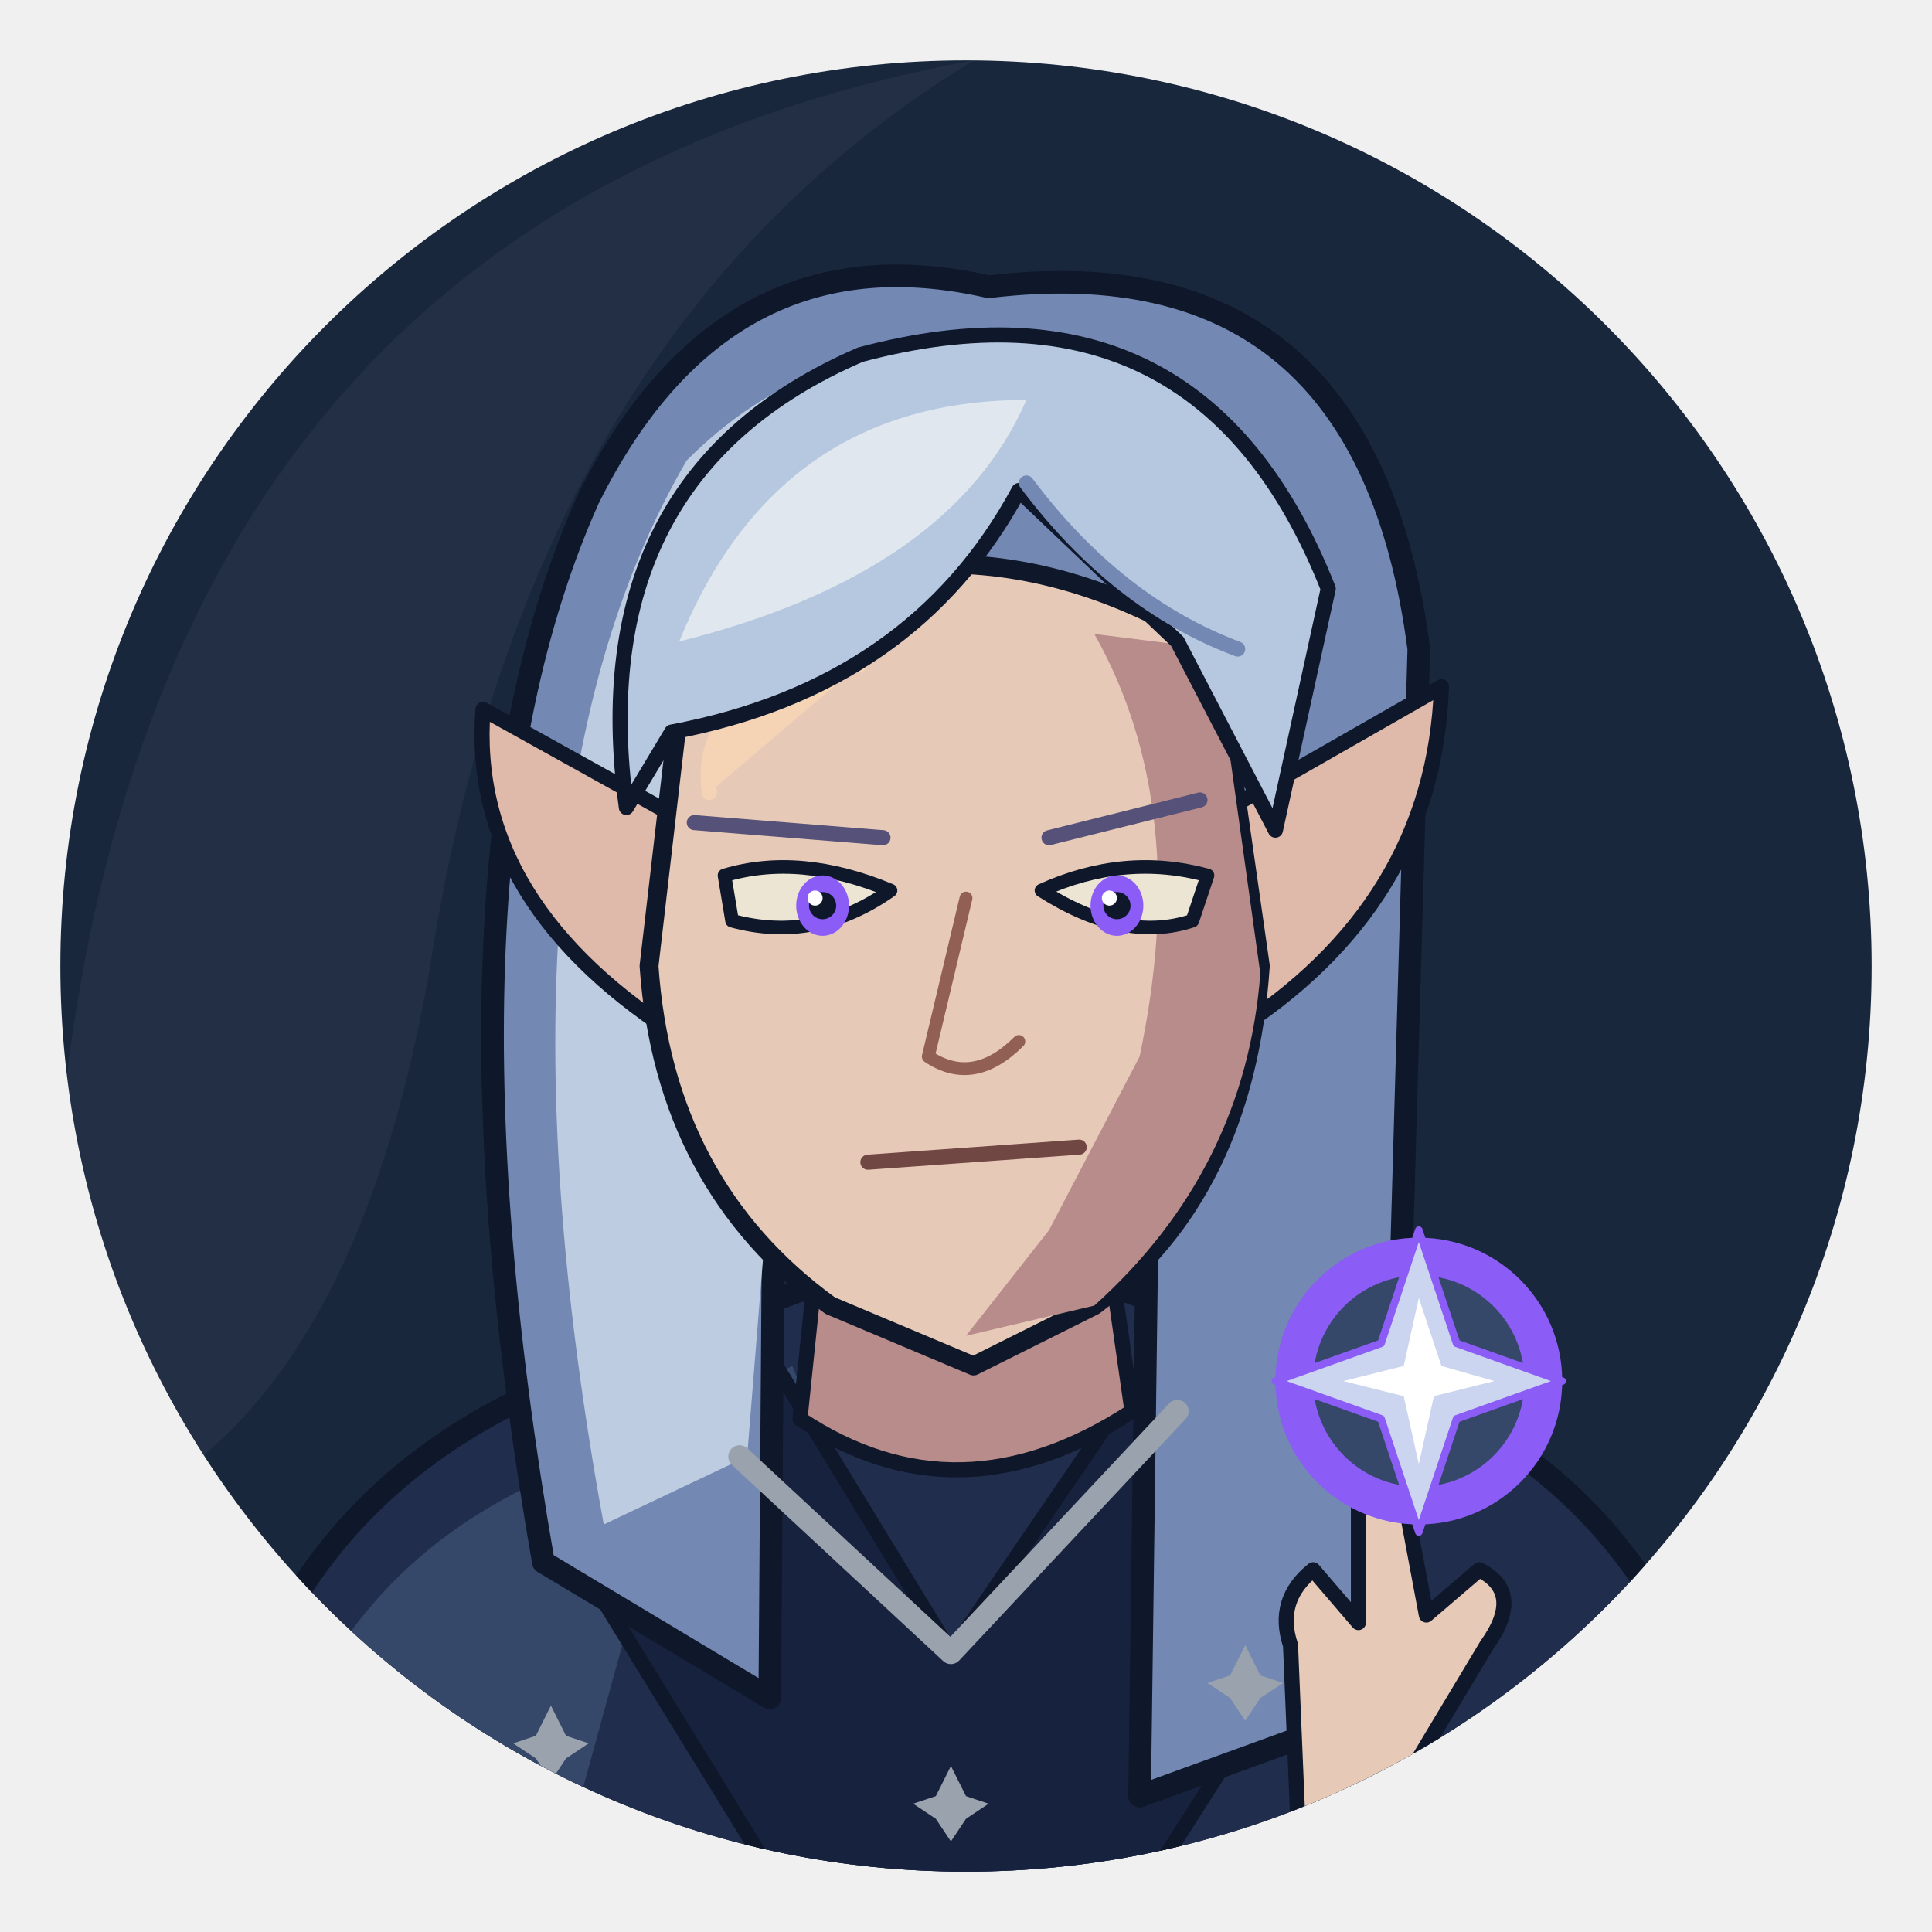
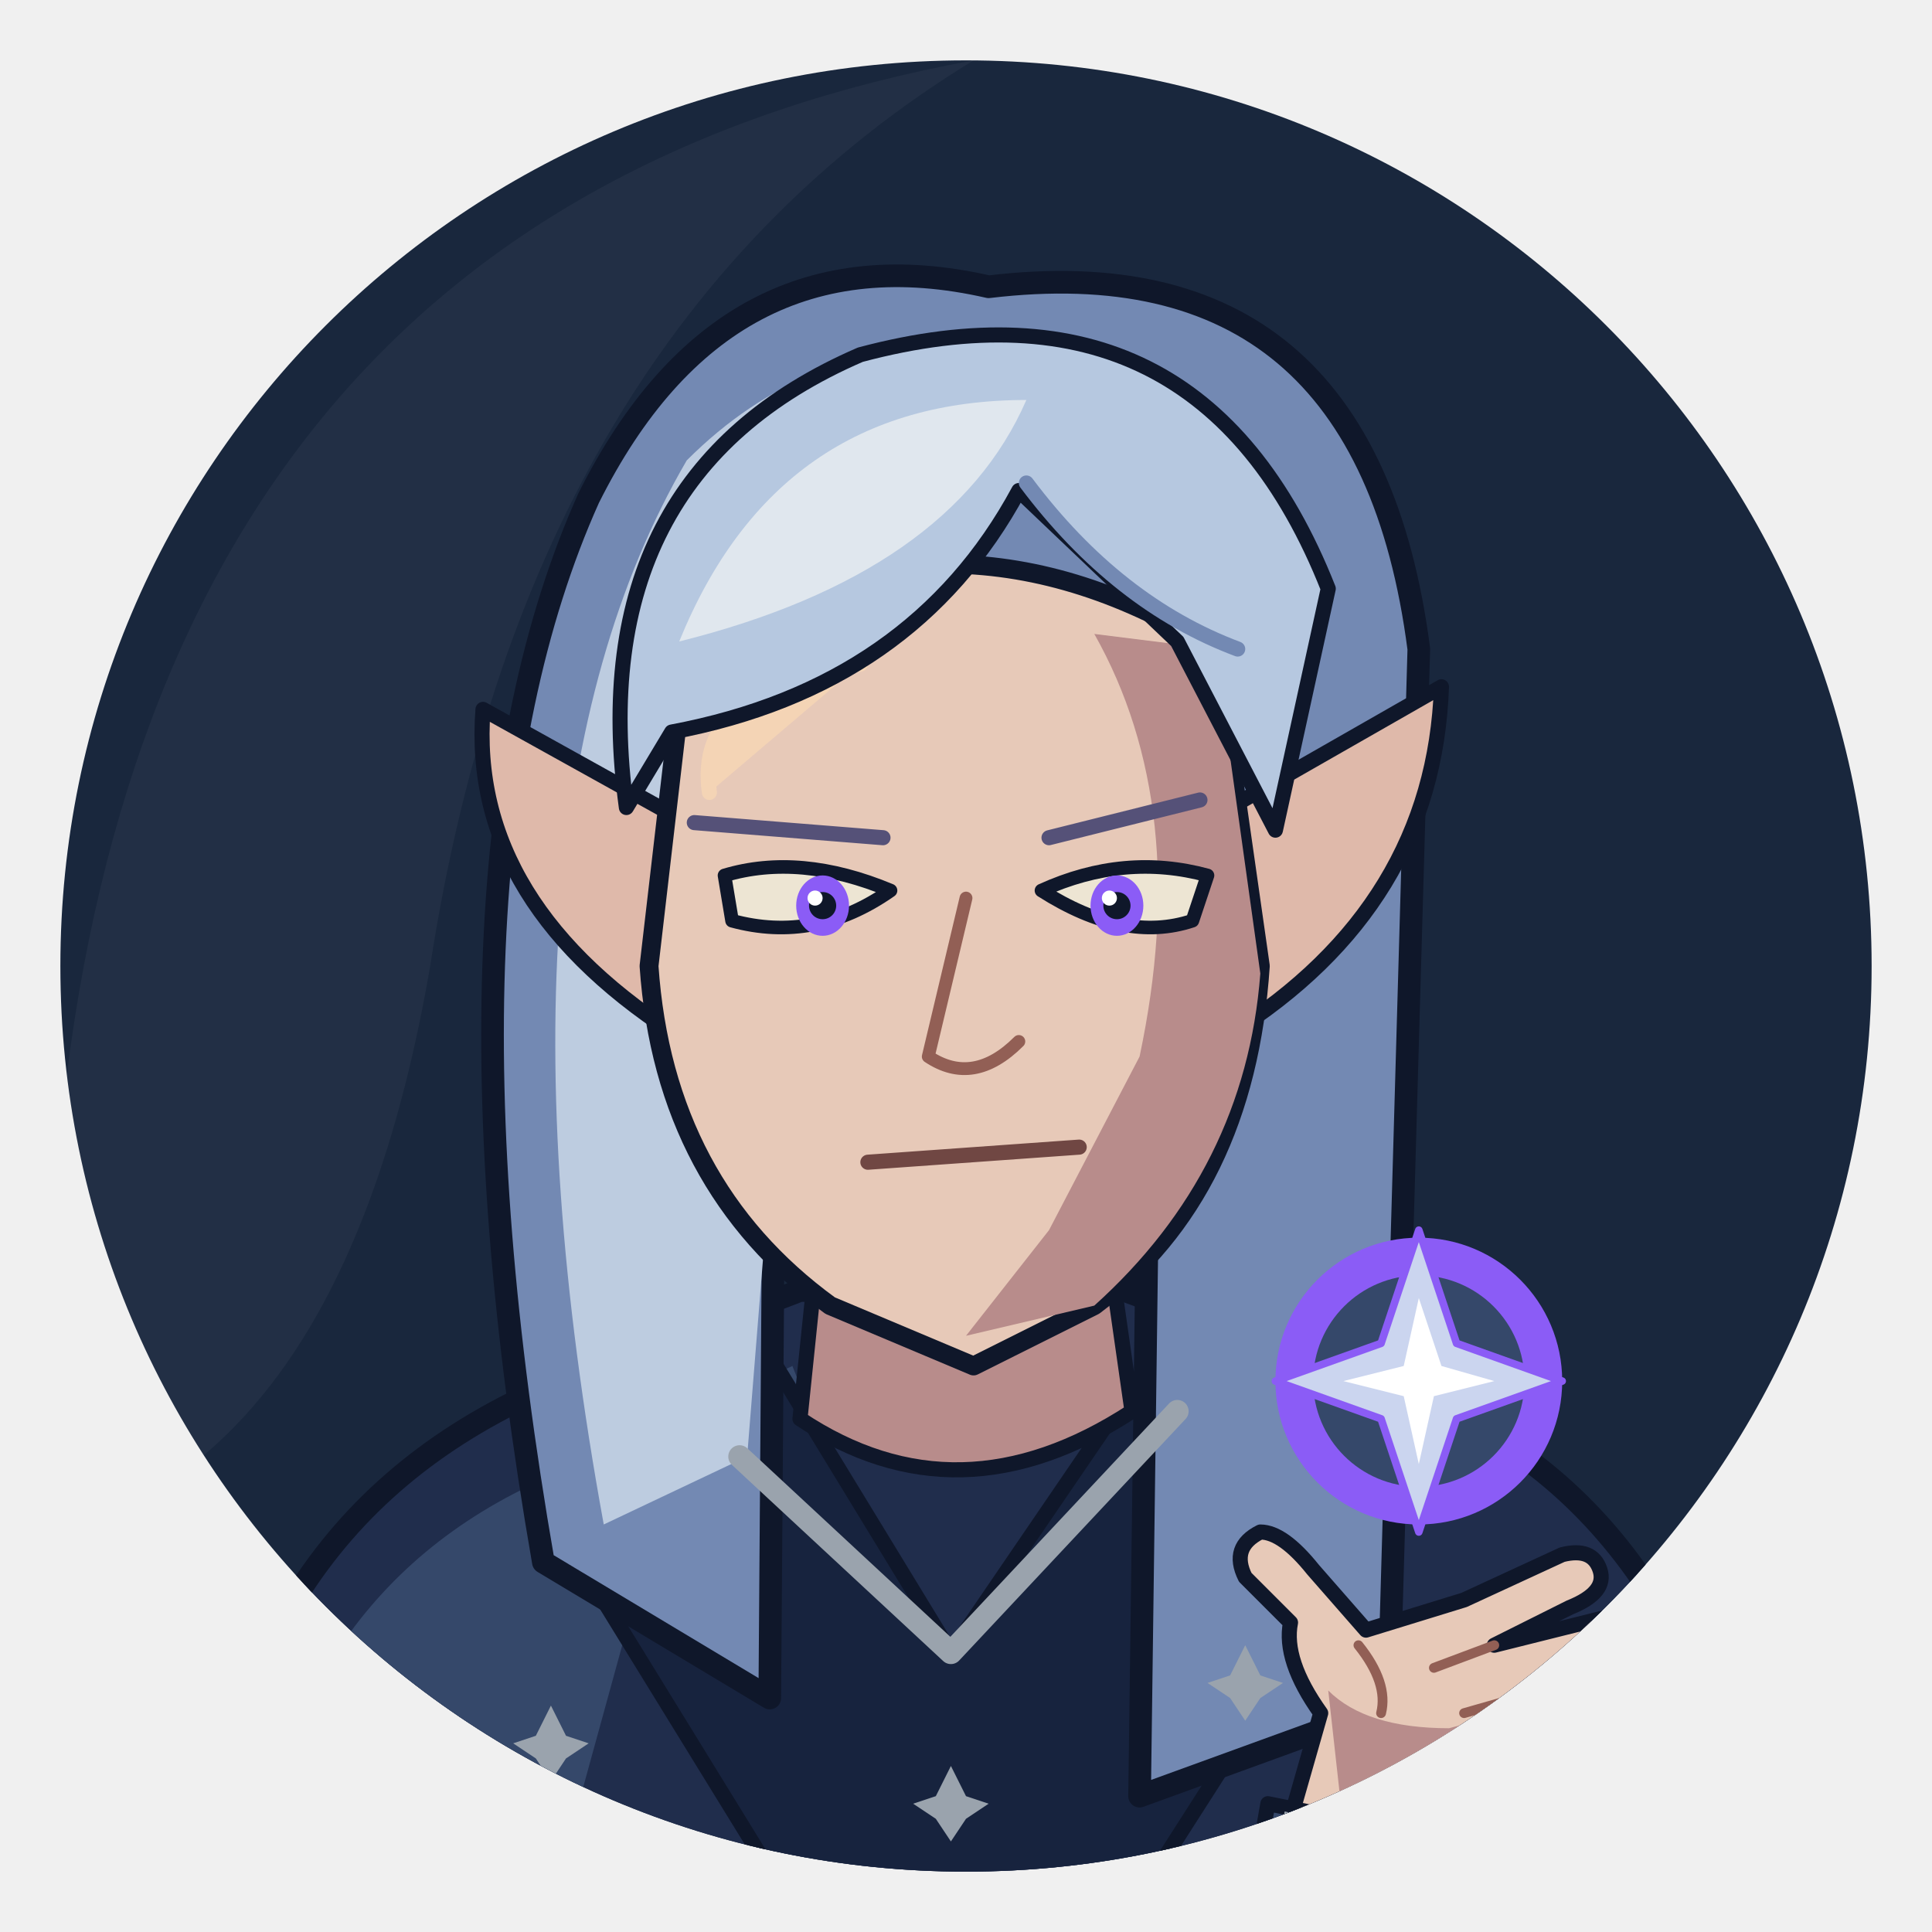
<svg xmlns="http://www.w3.org/2000/svg" version="1.1" width="256" height="256" viewBox="0 0 256 256">
  <defs>
    <clipPath id="hero_lyra-clip">
      <circle cx="128" cy="128" r="120" />
    </clipPath>
  </defs>
  <g clip-path="url(#hero_lyra-clip)">
    <circle cx="128" cy="128" r="120" fill="#19273d" stroke="none" stroke-width="1" />
    <path d="M8 150 Q20 28 129 8 Q70 44 57 128 Q46 192 8 203Z" fill="#ffffff" stroke="none" stroke-width="0" stroke-linejoin="round" stroke-linecap="round" opacity="0.04" />
    <path d="M27 256 Q29 203 72 184 L106 171 H149 L187 185 Q226 200 234 256Z" fill="#202d4c" stroke="#0f172a" stroke-width="3" stroke-linejoin="round" stroke-linecap="round" />
    <path d="M33 252 Q39 208 77 194 L105 181 L114 204 L83 216 L72 256Z" fill="#35486a" stroke="#0f172a" stroke-width="0" stroke-linejoin="round" stroke-linecap="round" />
    <path d="M75 204 L101 178 L126 219 L154 178 L180 206 L148 256 H107Z" fill="#17233e" stroke="#0f172a" stroke-width="2" stroke-linejoin="round" stroke-linecap="round" />
    <path d="M72 207 Q56 115 78 66 Q96 30 131 38 Q181 32 188 86 L184 226 L151 238 L153 87 L103 89 L102 225Z" fill="#7389b3" stroke="#0f172a" stroke-width="3" stroke-linejoin="round" stroke-linecap="round" />
    <path d="M80 202 Q63 109 91 61 Q107 45 129 46 L108 81 L99 193Z" fill="#bdcce0" stroke="#0f172a" stroke-width="0" stroke-linejoin="round" stroke-linecap="round" />
    <path d="M91 109 L64 94 Q62 120 91 138 M163 107 L191 91 Q190 120 163 137" fill="#dfb9aa" stroke="#0f172a" stroke-width="2" stroke-linejoin="round" stroke-linecap="round" />
    <path d="M109 159 L106 188 Q127 202 150 187 L146 159Z" fill="#b88c8b" stroke="#0f172a" stroke-width="2" stroke-linejoin="round" stroke-linecap="round" />
    <path d="M91 85 Q126 64 161 86 L167 128 Q165 158 145 173 L129 181 L110 173 Q88 157 86 128Z" fill="#e7c9b8" stroke="#0f172a" stroke-width="2.5" stroke-linejoin="round" stroke-linecap="round" />
    <path d="M145 84 Q158 107 151 140 L139 163 L128 177 L145 173 Q165 155 167 129 L161 86Z" fill="#b88c8b" stroke="#0f172a" stroke-width="0" stroke-linejoin="round" stroke-linecap="round" />
    <path d="M94 105 Q92 91 114 88" fill="#f4d4b5" stroke="#f4d4b5" stroke-width="2" stroke-linejoin="round" stroke-linecap="round" />
    <path d="M96 116 Q106 113 118 118 Q108 125 97 122Z" fill="#ede5d3" stroke="#0f172a" stroke-width="1.8" stroke-linejoin="round" stroke-linecap="round" />
    <path d="M138 118 Q149 113 160 116 L158 122 Q149 125 138 118Z" fill="#ede5d3" stroke="#0f172a" stroke-width="1.8" stroke-linejoin="round" stroke-linecap="round" />
    <ellipse cx="109" cy="120" rx="3.5" ry="4" fill="#8b5cf6" stroke="none" stroke-width="1" />
    <ellipse cx="148" cy="120" rx="3.5" ry="4" fill="#8b5cf6" stroke="none" stroke-width="1" />
    <circle cx="109" cy="120" r="1.8" fill="#0f172a" stroke="none" stroke-width="1" />
    <circle cx="148" cy="120" r="1.8" fill="#0f172a" stroke="none" stroke-width="1" />
    <circle cx="108" cy="119" r="1" fill="#ffffff" stroke="none" stroke-width="1" />
    <circle cx="147" cy="119" r="1" fill="#ffffff" stroke="none" stroke-width="1" />
    <path d="M128 119 L123 140 Q129 144 135 138" fill="none" stroke="#925f55" stroke-width="1.7" stroke-linejoin="round" stroke-linecap="round" />
    <path d="M115 154 Q129 153 143 152" fill="none" stroke="#704743" stroke-width="2" stroke-linejoin="round" stroke-linecap="round" />
    <path d="M83 107 Q77 63 114 47 Q159 35 176 78 L169 110 L156 85 L135 65 Q121 91 89 97Z" fill="#b6c8e0" stroke="#0f172a" stroke-width="2" stroke-linejoin="round" stroke-linecap="round" />
    <path d="M90 85 Q103 53 136 53 Q126 76 90 85Z" fill="#e0e7ee" stroke="#0f172a" stroke-width="0" stroke-linejoin="round" stroke-linecap="round" />
    <path d="M136 64 Q148 80 164 86" fill="none" stroke="#7389b3" stroke-width="2" stroke-linejoin="round" stroke-linecap="round" />
    <path d="M92 109 L117 111 M139 111 L159 106" fill="none" stroke="#555178" stroke-width="2" stroke-linejoin="round" stroke-linecap="round" />
    <path d="M98 193 L126 219 L156 187" fill="none" stroke="#9aa3ad" stroke-width="3" stroke-linejoin="round" stroke-linecap="round" />
    <path d="M73 226 L75 230 L78 231 L75 233 L73 236 L71 233 L68 231 L71 230Z" fill="#9aa3ad" stroke="#0f172a" stroke-width="0" stroke-linejoin="round" stroke-linecap="round" />
    <path d="M165 218 L167 222 L170 223 L167 225 L165 228 L163 225 L160 223 L163 222Z" fill="#9aa3ad" stroke="#0f172a" stroke-width="0" stroke-linejoin="round" stroke-linecap="round" />
    <path d="M126 234 L128 238 L131 239 L128 241 L126 244 L124 241 L121 239 L124 238Z" fill="#9aa3ad" stroke="#0f172a" stroke-width="0" stroke-linejoin="round" stroke-linecap="round" />
-     <path d="M172 242 L171 218 Q169 212 174 208 L180 215 L180 199 Q182 194 186 198 L189 214 L196 208 Q202 211 197 218 L185 238Z" fill="#e7c9b8" stroke="#0f172a" stroke-width="2" stroke-linejoin="round" stroke-linecap="round" />
+     <path d="M171 241 L175 227 Q170 220 171 215 L165 209 Q163 205 167 203 Q170 203 174 208 L181 216 L194 212 L207 206 Q211 205 212 208 Q213 211 208 213 L198 218 L214 214 Q219 214 219 217 Q219 220 213 221 L201 225 L213 224 Q218 225 216 229 L203 233 L190 235 L186 245Z" fill="#e7c9b8" stroke="#0f172a" stroke-width="2" stroke-linejoin="round" stroke-linecap="round" />
+     <path d="M176 224 Q181 229 192 229 L207 225 L203 233 L190 235 L186 245 L178 242Z" fill="#b88c8b" />
+     <path d="M180 218 Q184 223 183 227 M198 218 L190 221 M201 225 L194 227" fill="none" stroke="#925f55" stroke-width="1.3" stroke-linecap="round" />
+     <path d="M165 256 L168 239 L188 243 L194 256Z" fill="#35486a" stroke="#0f172a" stroke-width="2" stroke-linejoin="round" />
+     <path d="M170 241 L187 245" fill="none" stroke="#9aa3ad" stroke-width="2" />
    <circle cx="188" cy="183" r="19" fill="#8b5cf6" stroke="none" stroke-width="0" />
    <circle cx="188" cy="183" r="14" fill="#35486a" stroke="none" stroke-width="1" />
    <path d="M188 163 L193 178 L207 183 L193 188 L188 203 L183 188 L169 183 L183 178Z" fill="#cbd5ef" stroke="#8b5cf6" stroke-width="1" stroke-linejoin="round" stroke-linecap="round" />
    <path d="M188 172 L191 181 L198 183 L190 185 L188 194 L186 185 L178 183 L186 181Z" fill="#ffffff" stroke="#0f172a" stroke-width="0" stroke-linejoin="round" stroke-linecap="round" />
  </g>
</svg>
